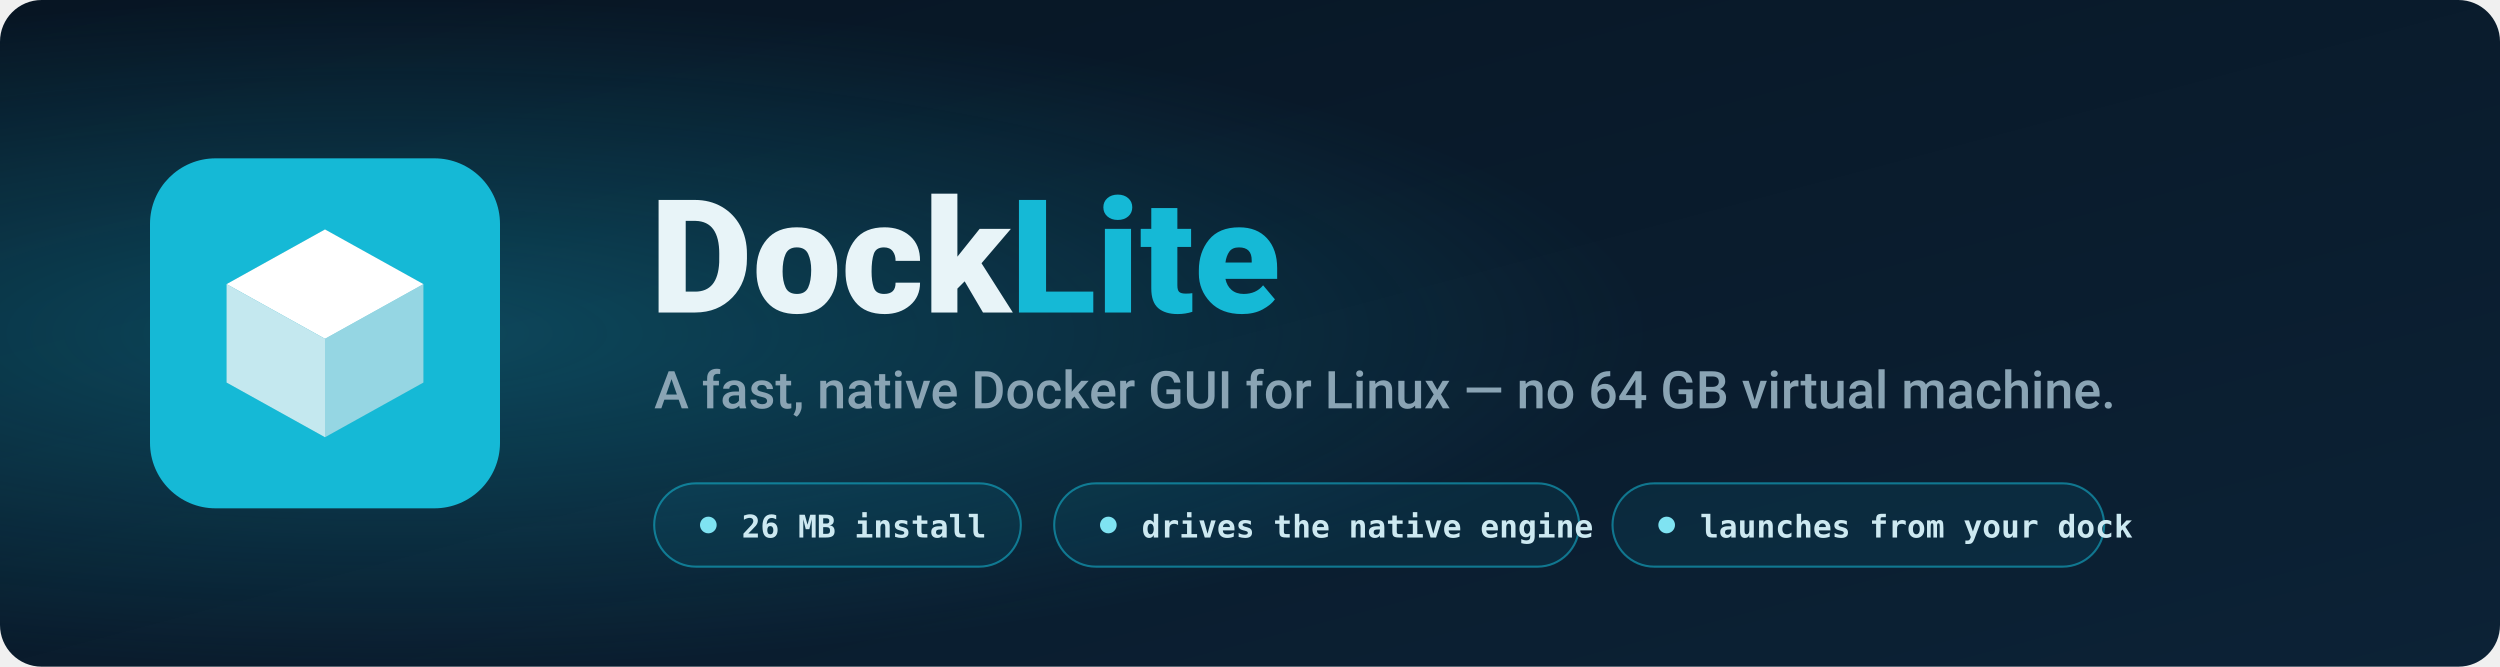
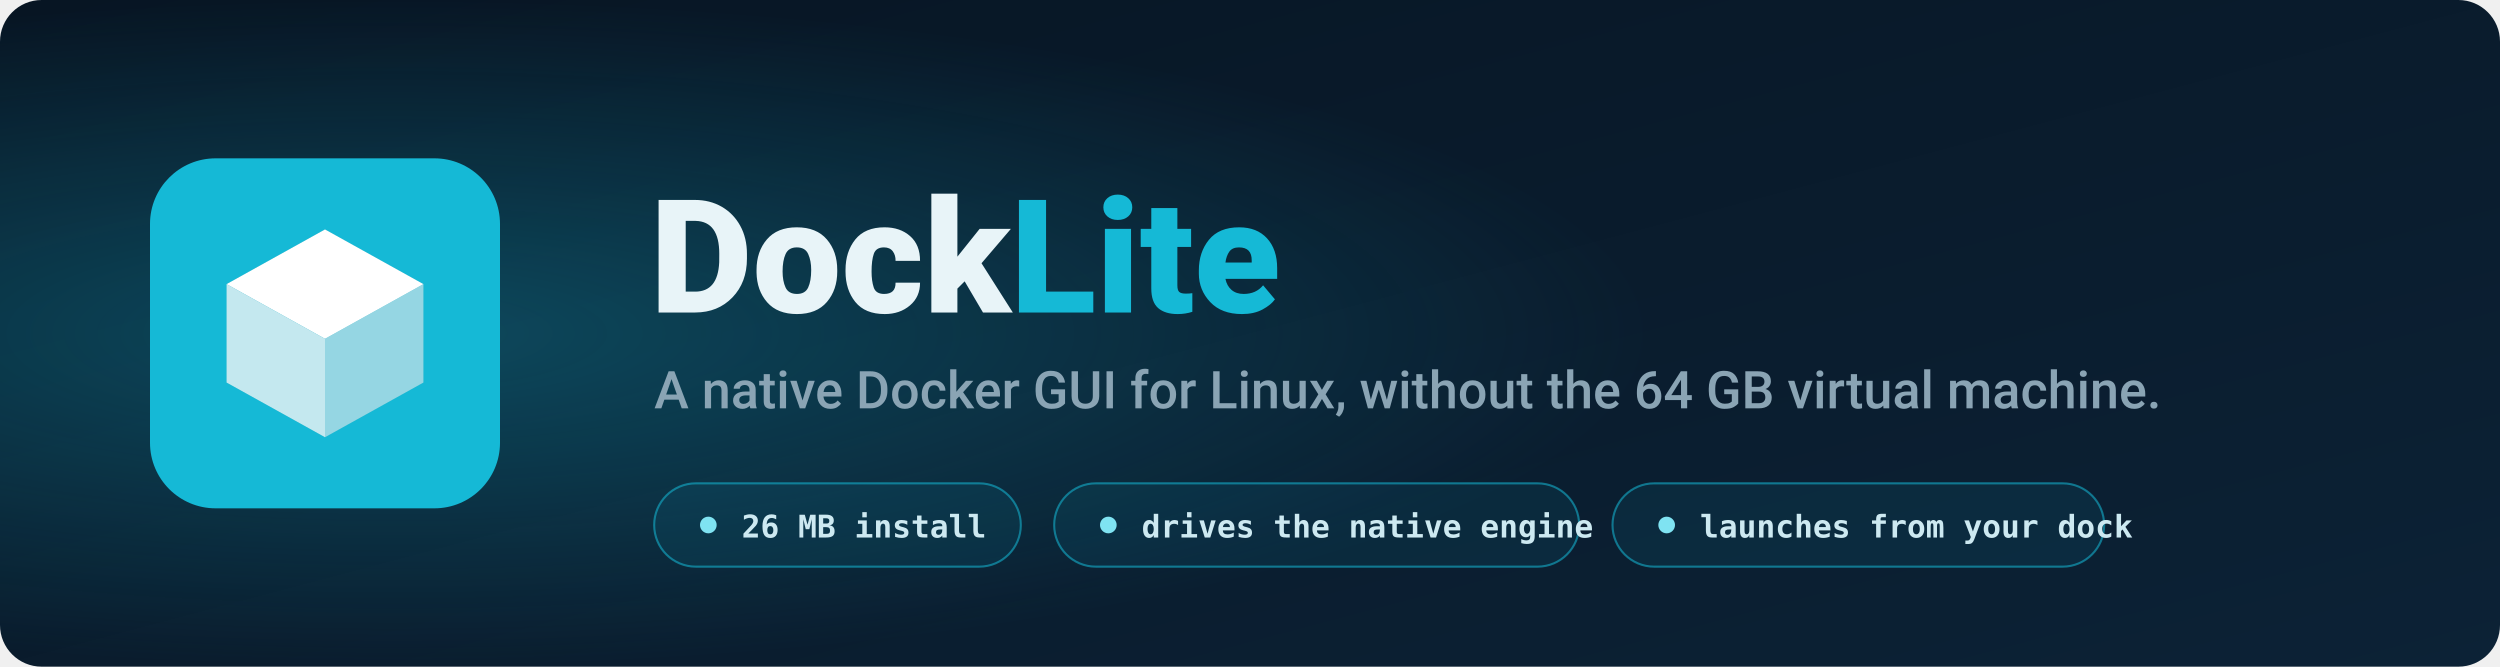
- <svg xmlns="http://www.w3.org/2000/svg" viewBox="0 0 1200 320" width="1200" height="320" role="img" aria-label="DockLite — a fast, native Docker GUI for Linux with no virtual machine">
+ <svg xmlns="http://www.w3.org/2000/svg" viewBox="0 0 1200 320" width="1200" height="320" role="img" aria-label="DockLite, a native Docker GUI for Linux with no virtual machine">
  <defs>
    <linearGradient id="bg" x1="0" y1="0" x2="1" y2="1">
      <stop offset="0" stop-color="#071523" />
      <stop offset="1" stop-color="#0C2236" />
    </linearGradient>
    <radialGradient id="glow" cx="0.16" cy="0.5" r="0.5">
      <stop offset="0" stop-color="#15B9D6" stop-opacity="0.30" />
      <stop offset="1" stop-color="#15B9D6" stop-opacity="0" />
    </radialGradient>
    <style>
      .wm   { font-family: system-ui,-apple-system,"Segoe UI",Roboto,sans-serif; font-weight: 800; }
      .tag  { font-family: system-ui,-apple-system,"Segoe UI",Roboto,sans-serif; font-weight: 500; }
      .chip { font-family: ui-monospace,"SF Mono",Menlo,Consolas,monospace; font-weight: 600; }
    </style>
  </defs>
  <rect width="1200" height="320" rx="20" fill="url(#bg)" />
  <rect width="1200" height="320" rx="20" fill="url(#glow)" />
  <g transform="translate(72,76)">
    <g transform="scale(2.625)">
      <rect width="64" height="64" rx="12" fill="#15B9D6" />
      <path d="M32 13L50 23V41L32 51L14 41V23L32 13Z" fill="#07111F" fill-opacity="0.12" />
      <path d="M32 13L50 23L32 33L14 23L32 13Z" fill="#FFFFFF" />
      <path d="M14 23L32 33V51L14 41V23Z" fill="#FFFFFF" fill-opacity="0.75" />
      <path d="M50 23L32 33V51L50 41V23Z" fill="#FFFFFF" fill-opacity="0.55" />
    </g>
  </g>
  <text class="wm" x="312" y="150" font-size="76" fill="#E8F4F8">Dock<tspan fill="#15B9D6">Lite</tspan>
  </text>
-   <text class="tag" x="314" y="196" font-size="25" fill="#8AA4B4">A fast, native Docker GUI for Linux — no 64 GB virtual machine.</text>
+   <text class="tag" x="314" y="196" font-size="25" fill="#8AA4B4">A native Docker GUI for Linux, without the 64 GB virtual machine.</text>
  <g transform="translate(314,232)">
    <g>
      <rect x="0" y="0" width="176" height="40" rx="20" fill="#15B9D6" fill-opacity="0.08" stroke="#15B9D6" stroke-opacity="0.55" />
      <circle cx="26" cy="20" r="4" fill="#7FE3F2" />
      <text class="chip" x="42" y="26" font-size="15" fill="#CDE9F1">26 MB install</text>
    </g>
    <g transform="translate(192,0)">
      <rect x="0" y="0" width="252" height="40" rx="20" fill="#15B9D6" fill-opacity="0.08" stroke="#15B9D6" stroke-opacity="0.55" />
      <circle cx="26" cy="20" r="4" fill="#7FE3F2" />
      <text class="chip" x="42" y="26" font-size="15" fill="#CDE9F1">drives the native engine</text>
    </g>
    <g transform="translate(460,0)">
      <rect x="0" y="0" width="236" height="40" rx="20" fill="#15B9D6" fill-opacity="0.08" stroke="#15B9D6" stroke-opacity="0.55" />
      <circle cx="26" cy="20" r="4" fill="#7FE3F2" />
      <text class="chip" x="42" y="26" font-size="15" fill="#CDE9F1">launches from your dock</text>
    </g>
  </g>
</svg>
